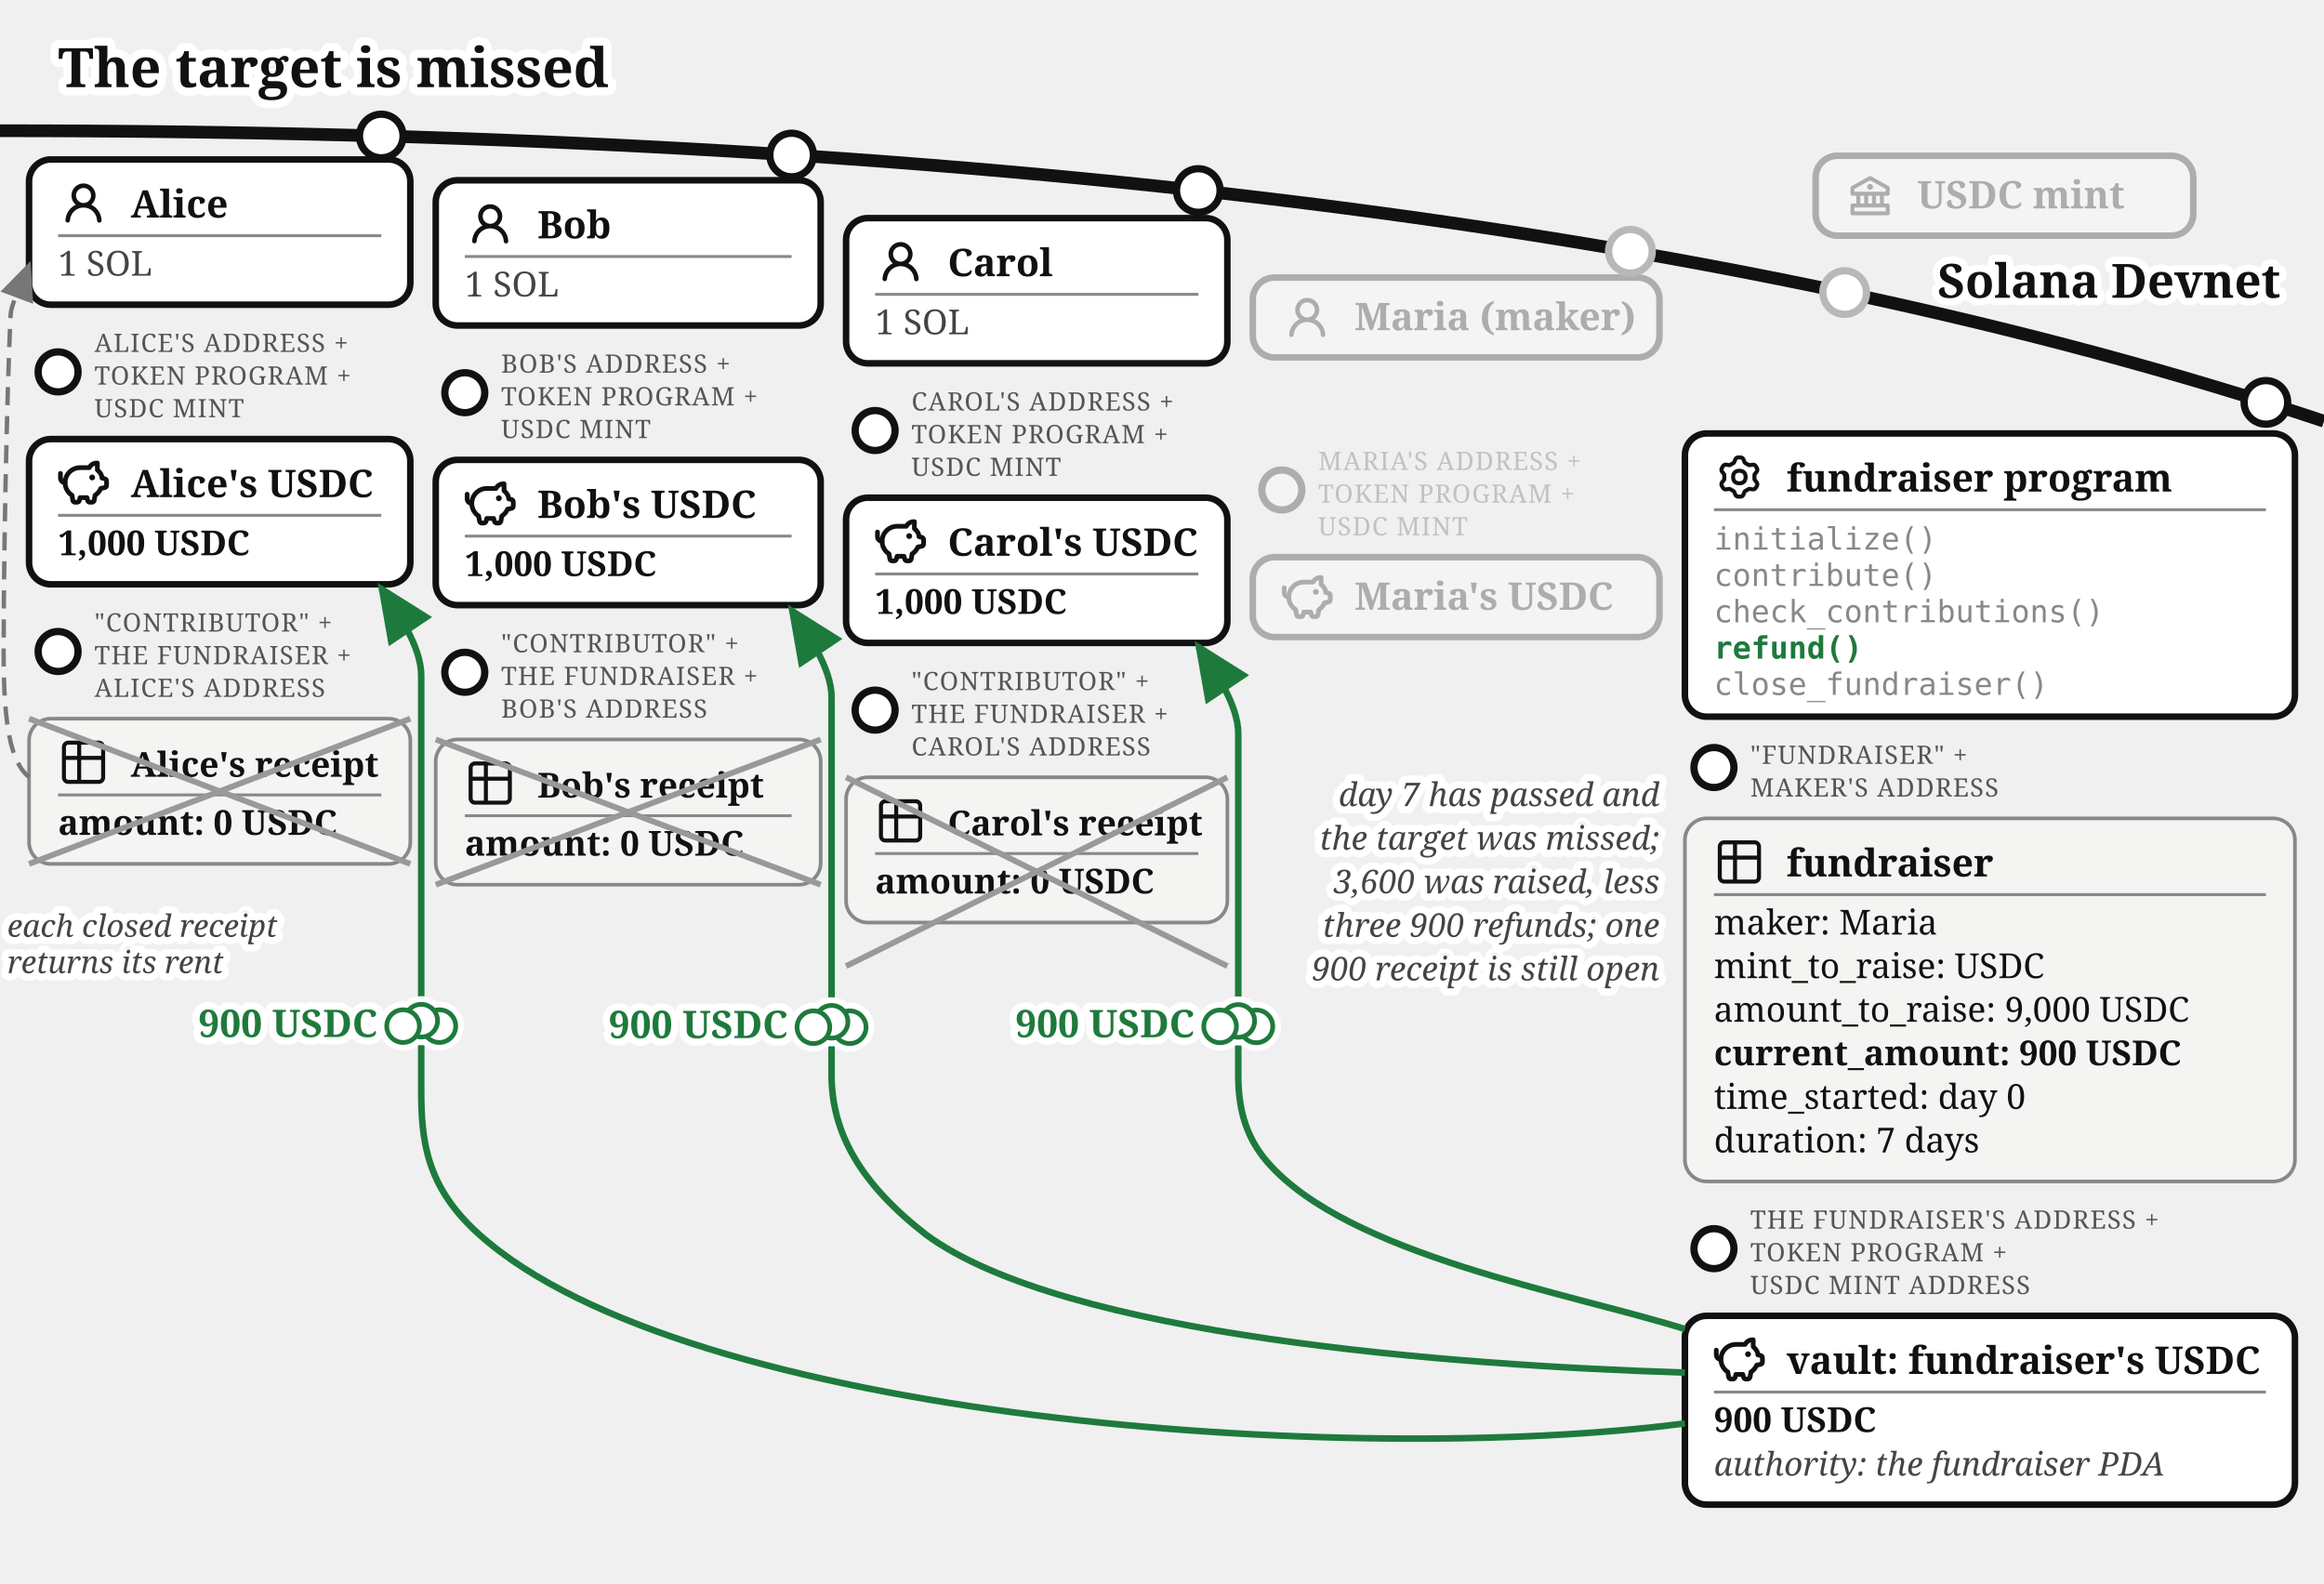
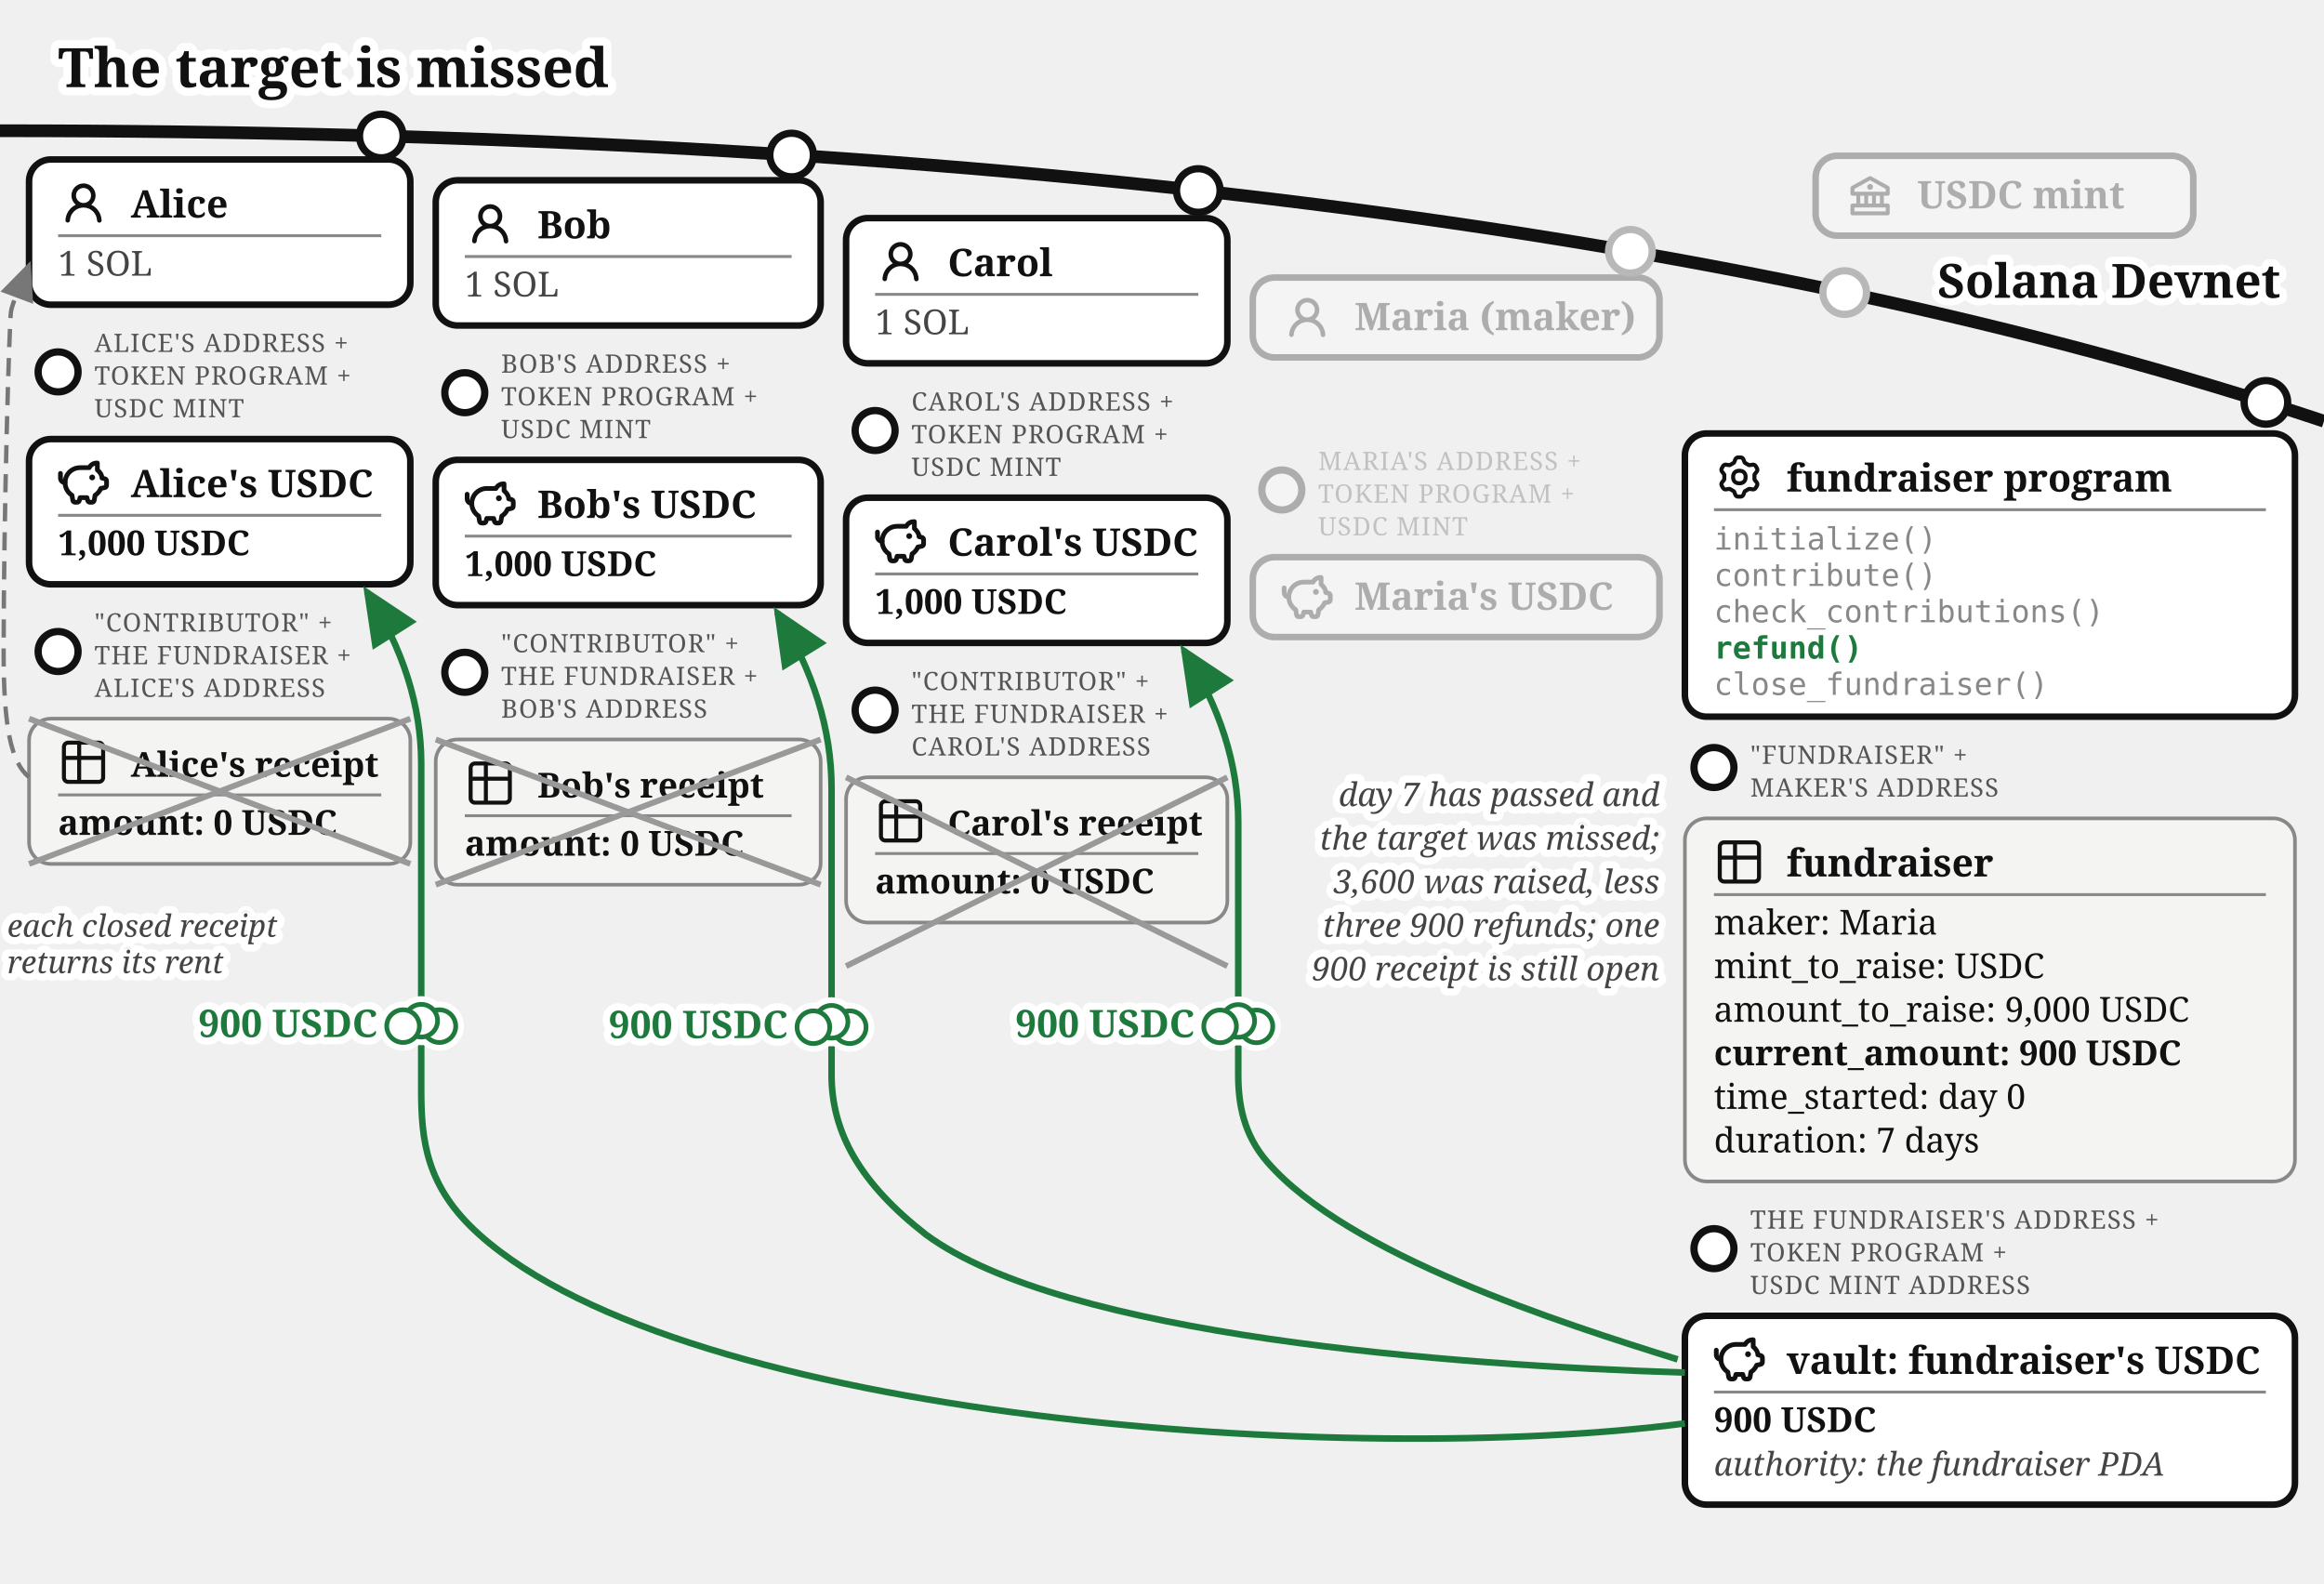
<svg xmlns="http://www.w3.org/2000/svg" viewBox="0 0 640 436" font-family="Gelasio, Georgia, serif" fill="#111">
  <text stroke="#fff" stroke-width="4.5" paint-order="stroke" stroke-linejoin="round" x="16" y="24" font-size="15" font-weight="bold">The target is missed</text>
  <defs>
    <marker id="fund-ref-a" markerWidth="9" markerHeight="8" refX="8" refY="4" orient="auto">
      <path d="M0,0 L9,4 L0,8 z" fill="#1e7a3c" />
    </marker>
    <marker id="fund-ref-g" markerWidth="9" markerHeight="8" refX="8" refY="4" orient="auto">
      <path d="M0,0 L9,4 L0,8 z" fill="#777" />
    </marker>
  </defs>
  <path d="M 0,36 Q 400,36 640,116" fill="none" stroke="#111" stroke-width="3.5" />
  <text stroke="#fff" stroke-width="4" paint-order="stroke" stroke-linejoin="round" x="628" y="82" font-size="13" font-weight="bold" fill="#111" text-anchor="end">Solana Devnet</text>
  <circle cx="508" cy="80.573" r="7" fill="#fff" />
  <g opacity="0.3">
    <circle cx="508" cy="80.573" r="6" fill="#fff" stroke="#111" stroke-width="2" />
    <rect x="500" y="42.893" width="104" height="22" rx="6" fill="#fff" stroke="#111" stroke-width="1.8" />
    <g transform="translate(508,46.8932)">
      <g transform="translate(0.52,0.519) scale(0.54)" fill="#111">
        <path d="m21.49 7.13l-9-5a.99.99 0 0 0-.97 0l-9.01 5C2.19 7.31 2 7.64 2 8v3c0 .55.45 1 1 1h2v4H3c-.55 0-1 .45-1 1v4c0 .55.45 1 1 1h18c.55 0 1-.45 1-1v-4c0-.55-.45-1-1-1h-2v-4h2c.55 0 1-.45 1-1V8a1 1 0 0 0-.51-.87M7 12h2v4H7zm6 0v4h-2v-4zm7 6v2H4v-2zm-3-2h-2v-4h2zm3-6H4V8.59l8-4.44l8 4.44z" />
        <path d="M12 6a1.5 1.5 0 1 0 0 3a1.5 1.5 0 1 0 0-3" />
      </g>
    </g>
    <text x="528" y="57.39" font-size="10.5" font-weight="bold">USDC mint</text>
  </g>
  <g>
    <circle cx="105" cy="37.456" r="6" fill="#fff" stroke="#111" stroke-width="2" />
    <rect x="8" y="43.917" width="105" height="40" rx="6" fill="#fff" stroke="#111" stroke-width="1.8" />
    <g transform="translate(16,48.9168)">
      <g transform="translate(0.36,0.767) scale(0.8301)" fill="#111">
        <path d="M10.561 8.073a6 6 0 0 1 3.432 5.142a.75.75 0 1 1-1.498.07a4.5 4.5 0 0 0-8.99 0a.75.75 0 0 1-1.498-.07a6 6 0 0 1 3.431-5.142a3.999 3.999 0 1 1 5.123 0M10.5 5a2.5 2.5 0 1 0-5 0a2.5 2.5 0 0 0 5 0" />
      </g>
    </g>
    <text x="36" y="59.917" font-size="10.5" font-weight="bold">Alice</text>
    <line x1="16" y1="64.917" x2="105" y2="64.917" stroke="#888" stroke-width="0.8" />
    <text x="16" y="75.917" font-size="9.5" fill="#444">1 SOL</text>
  </g>
  <g>
    <circle cx="16" cy="102.417" r="5.5" fill="#fff" stroke="#111" stroke-width="2" />
    <text x="26" y="96.917" font-size="7" letter-spacing="0.3" fill="#555">ALICE'S ADDRESS +</text>
    <text x="26" y="105.917" font-size="7" letter-spacing="0.3" fill="#555">TOKEN PROGRAM +</text>
    <text x="26" y="114.917" font-size="7" letter-spacing="0.3" fill="#555">USDC MINT</text>
    <rect x="8" y="120.917" width="105" height="40" rx="6" fill="#fff" stroke="#111" stroke-width="1.8" />
    <g transform="translate(16,125.917)">
      <g transform="translate(-0.624,-0.624) scale(0.6353)" fill="none" stroke="#111" stroke-linecap="round" stroke-linejoin="round" stroke-width="2.047">
        <path d="M14.5 5.5h-4A6.5 6.5 0 0 0 7 17.478l.288 1.738c.07.423.105.635.202.798a1 1 0 0 0 .49.416c.178.07.392.07.822.07c.397 0 .596 0 .764-.062a1 1 0 0 0 .479-.374c.1-.148.15-.34.246-.727l.209-.837h3l.21.837c.096.386.144.58.245.727a1 1 0 0 0 .479.374c.168.062.367.062.764.062c.43 0 .644 0 .821-.07a1 1 0 0 0 .49-.416c.098-.163.133-.375.203-.798L17 17.478a6.5 6.5 0 0 0 2.502-2.978l.89-.178c.77-.154 1.155-.231 1.381-.508c.227-.276.227-.669.227-1.453v-.3c0-.75 0-1.124-.212-1.396c-.212-.27-.575-.362-1.303-.544L20 10c0-1.5-1.167-2.833-2-3.5v-3h-.264c-1.37 0-2.623.774-3.236 2" />
        <path d="M15.875 9.75h-.125m.25 0a.25.25 0 1 1-.5 0a.25.25 0 0 1 .5 0M2 8v2a2 2 0 0 0 2 2" />
      </g>
    </g>
    <text x="36" y="136.917" font-size="10.5" font-weight="bold">Alice's USDC</text>
    <line x1="16" y1="141.917" x2="105" y2="141.917" stroke="#888" stroke-width="0.8" />
    <text x="16" y="152.917" font-size="9.5" font-weight="bold">1,000 USDC</text>
  </g>
  <g>
    <circle cx="16" cy="179.417" r="5.5" fill="#fff" stroke="#111" stroke-width="2" />
    <text x="26" y="173.917" font-size="7" letter-spacing="0.3" fill="#555">"CONTRIBUTOR" +</text>
    <text x="26" y="182.917" font-size="7" letter-spacing="0.3" fill="#555">THE FUNDRAISER +</text>
    <text x="26" y="191.917" font-size="7" letter-spacing="0.3" fill="#555">ALICE'S ADDRESS</text>
    <rect x="8" y="197.917" width="105" height="40" rx="6" fill="#f4f4f2" stroke="#888" />
    <g transform="translate(16,202.917)">
      <g transform="translate(-0.195,-0.195) scale(0.6)" fill="none" stroke="#111" stroke-linecap="round" stroke-linejoin="round" stroke-width="1.843">
        <path d="M3 5a2 2 0 0 1 2-2h14a2 2 0 0 1 2 2v14a2 2 0 0 1-2 2H5a2 2 0 0 1-2-2zm0 5h18M10 3v18" />
      </g>
    </g>
    <text x="36" y="213.917" font-size="9.5" font-weight="bold">Alice's receipt</text>
    <line x1="16" y1="218.917" x2="105" y2="218.917" stroke="#888" stroke-width="0.8" />
    <text x="16" y="229.917" font-size="9.5" font-weight="bold">amount: 0 USDC</text>
    <line x1="8" y1="197.917" x2="113" y2="237.917" stroke="#999" stroke-width="1.6" />
    <line x1="113" y1="197.917" x2="8" y2="237.917" stroke="#999" stroke-width="1.6" />
  </g>
  <g>
    <circle cx="218" cy="42.692" r="6" fill="#fff" stroke="#111" stroke-width="2" />
    <rect x="120" y="49.644" width="106" height="40" rx="6" fill="#fff" stroke="#111" stroke-width="1.8" />
    <g transform="translate(128,54.6439)">
      <g transform="translate(0.36,0.767) scale(0.8301)" fill="#111">
        <path d="M10.561 8.073a6 6 0 0 1 3.432 5.142a.75.75 0 1 1-1.498.07a4.5 4.5 0 0 0-8.99 0a.75.75 0 0 1-1.498-.07a6 6 0 0 1 3.431-5.142a3.999 3.999 0 1 1 5.123 0M10.5 5a2.5 2.5 0 1 0-5 0a2.5 2.5 0 0 0 5 0" />
      </g>
    </g>
    <text x="148" y="65.644" font-size="10.5" font-weight="bold">Bob</text>
    <line x1="128" y1="70.644" x2="218" y2="70.644" stroke="#888" stroke-width="0.8" />
    <text x="128" y="81.644" font-size="9.5" fill="#444">1 SOL</text>
  </g>
  <g>
    <circle cx="128" cy="108.144" r="5.5" fill="#fff" stroke="#111" stroke-width="2" />
    <text x="138" y="102.644" font-size="7" letter-spacing="0.3" fill="#555">BOB'S ADDRESS +</text>
    <text x="138" y="111.644" font-size="7" letter-spacing="0.3" fill="#555">TOKEN PROGRAM +</text>
    <text x="138" y="120.644" font-size="7" letter-spacing="0.3" fill="#555">USDC MINT</text>
    <rect x="120" y="126.644" width="106" height="40" rx="6" fill="#fff" stroke="#111" stroke-width="1.8" />
    <g transform="translate(128,131.644)">
      <g transform="translate(-0.624,-0.624) scale(0.6353)" fill="none" stroke="#111" stroke-linecap="round" stroke-linejoin="round" stroke-width="2.047">
        <path d="M14.5 5.5h-4A6.5 6.5 0 0 0 7 17.478l.288 1.738c.07.423.105.635.202.798a1 1 0 0 0 .49.416c.178.07.392.07.822.07c.397 0 .596 0 .764-.062a1 1 0 0 0 .479-.374c.1-.148.15-.34.246-.727l.209-.837h3l.21.837c.096.386.144.58.245.727a1 1 0 0 0 .479.374c.168.062.367.062.764.062c.43 0 .644 0 .821-.07a1 1 0 0 0 .49-.416c.098-.163.133-.375.203-.798L17 17.478a6.5 6.5 0 0 0 2.502-2.978l.89-.178c.77-.154 1.155-.231 1.381-.508c.227-.276.227-.669.227-1.453v-.3c0-.75 0-1.124-.212-1.396c-.212-.27-.575-.362-1.303-.544L20 10c0-1.5-1.167-2.833-2-3.5v-3h-.264c-1.37 0-2.623.774-3.236 2" />
        <path d="M15.875 9.75h-.125m.25 0a.25.25 0 1 1-.5 0a.25.25 0 0 1 .5 0M2 8v2a2 2 0 0 0 2 2" />
      </g>
    </g>
    <text x="148" y="142.644" font-size="10.5" font-weight="bold">Bob's USDC</text>
    <line x1="128" y1="147.644" x2="218" y2="147.644" stroke="#888" stroke-width="0.8" />
    <text x="128" y="158.644" font-size="9.5" font-weight="bold">1,000 USDC</text>
  </g>
  <g>
    <circle cx="128" cy="185.144" r="5.5" fill="#fff" stroke="#111" stroke-width="2" />
    <text x="138" y="179.644" font-size="7" letter-spacing="0.3" fill="#555">"CONTRIBUTOR" +</text>
    <text x="138" y="188.644" font-size="7" letter-spacing="0.3" fill="#555">THE FUNDRAISER +</text>
    <text x="138" y="197.644" font-size="7" letter-spacing="0.3" fill="#555">BOB'S ADDRESS</text>
    <rect x="120" y="203.644" width="106" height="40" rx="6" fill="#f4f4f2" stroke="#888" />
    <g transform="translate(128,208.644)">
      <g transform="translate(-0.195,-0.195) scale(0.6)" fill="none" stroke="#111" stroke-linecap="round" stroke-linejoin="round" stroke-width="1.843">
        <path d="M3 5a2 2 0 0 1 2-2h14a2 2 0 0 1 2 2v14a2 2 0 0 1-2 2H5a2 2 0 0 1-2-2zm0 5h18M10 3v18" />
      </g>
    </g>
    <text x="148" y="219.644" font-size="9.5" font-weight="bold">Bob's receipt</text>
    <line x1="128" y1="224.644" x2="218" y2="224.644" stroke="#888" stroke-width="0.8" />
    <text x="128" y="235.644" font-size="9.5" font-weight="bold">amount: 0 USDC</text>
    <line x1="120" y1="203.644" x2="226" y2="243.644" stroke="#999" stroke-width="1.6" />
    <line x1="226" y1="203.644" x2="120" y2="243.644" stroke="#999" stroke-width="1.6" />
  </g>
  <g>
    <circle cx="330" cy="52.465" r="6" fill="#fff" stroke="#111" stroke-width="2" />
    <rect x="233" y="60.062" width="105" height="40" rx="6" fill="#fff" stroke="#111" stroke-width="1.8" />
    <g transform="translate(241,65.0617)">
      <g transform="translate(0.36,0.767) scale(0.8301)" fill="#111">
        <path d="M10.561 8.073a6 6 0 0 1 3.432 5.142a.75.75 0 1 1-1.498.07a4.5 4.5 0 0 0-8.99 0a.75.75 0 0 1-1.498-.07a6 6 0 0 1 3.431-5.142a3.999 3.999 0 1 1 5.123 0M10.5 5a2.5 2.5 0 1 0-5 0a2.5 2.5 0 0 0 5 0" />
      </g>
    </g>
    <text x="261" y="76.062" font-size="10.5" font-weight="bold">Carol</text>
    <line x1="241" y1="81.062" x2="330" y2="81.062" stroke="#888" stroke-width="0.8" />
    <text x="241" y="92.062" font-size="9.5" fill="#444">1 SOL</text>
  </g>
  <g>
    <circle cx="241" cy="118.562" r="5.5" fill="#fff" stroke="#111" stroke-width="2" />
    <text x="251" y="113.062" font-size="7" letter-spacing="0.3" fill="#555">CAROL'S ADDRESS +</text>
    <text x="251" y="122.062" font-size="7" letter-spacing="0.3" fill="#555">TOKEN PROGRAM +</text>
    <text x="251" y="131.062" font-size="7" letter-spacing="0.3" fill="#555">USDC MINT</text>
    <rect x="233" y="137.062" width="105" height="40" rx="6" fill="#fff" stroke="#111" stroke-width="1.8" />
    <g transform="translate(241,142.062)">
      <g transform="translate(-0.624,-0.624) scale(0.6353)" fill="none" stroke="#111" stroke-linecap="round" stroke-linejoin="round" stroke-width="2.047">
        <path d="M14.5 5.5h-4A6.5 6.5 0 0 0 7 17.478l.288 1.738c.07.423.105.635.202.798a1 1 0 0 0 .49.416c.178.07.392.07.822.07c.397 0 .596 0 .764-.062a1 1 0 0 0 .479-.374c.1-.148.15-.34.246-.727l.209-.837h3l.21.837c.096.386.144.58.245.727a1 1 0 0 0 .479.374c.168.062.367.062.764.062c.43 0 .644 0 .821-.07a1 1 0 0 0 .49-.416c.098-.163.133-.375.203-.798L17 17.478a6.5 6.5 0 0 0 2.502-2.978l.89-.178c.77-.154 1.155-.231 1.381-.508c.227-.276.227-.669.227-1.453v-.3c0-.75 0-1.124-.212-1.396c-.212-.27-.575-.362-1.303-.544L20 10c0-1.5-1.167-2.833-2-3.5v-3h-.264c-1.37 0-2.623.774-3.236 2" />
        <path d="M15.875 9.75h-.125m.25 0a.25.25 0 1 1-.5 0a.25.25 0 0 1 .5 0M2 8v2a2 2 0 0 0 2 2" />
      </g>
    </g>
    <text x="261" y="153.062" font-size="10.5" font-weight="bold">Carol's USDC</text>
    <line x1="241" y1="158.062" x2="330" y2="158.062" stroke="#888" stroke-width="0.8" />
    <text x="241" y="169.062" font-size="9.5" font-weight="bold">1,000 USDC</text>
  </g>
  <g>
    <circle cx="241" cy="195.562" r="5.5" fill="#fff" stroke="#111" stroke-width="2" />
    <text x="251" y="190.062" font-size="7" letter-spacing="0.3" fill="#555">"CONTRIBUTOR" +</text>
    <text x="251" y="199.062" font-size="7" letter-spacing="0.3" fill="#555">THE FUNDRAISER +</text>
    <text x="251" y="208.062" font-size="7" letter-spacing="0.3" fill="#555">CAROL'S ADDRESS</text>
    <rect x="233" y="214.062" width="105" height="40" rx="6" fill="#f4f4f2" stroke="#888" />
    <g transform="translate(241,219.062)">
      <g transform="translate(-0.195,-0.195) scale(0.6)" fill="none" stroke="#111" stroke-linecap="round" stroke-linejoin="round" stroke-width="1.843">
        <path d="M3 5a2 2 0 0 1 2-2h14a2 2 0 0 1 2 2v14a2 2 0 0 1-2 2H5a2 2 0 0 1-2-2zm0 5h18M10 3v18" />
      </g>
    </g>
    <text x="261" y="230.062" font-size="9.5" font-weight="bold">Carol's receipt</text>
    <line x1="241" y1="235.062" x2="330" y2="235.062" stroke="#888" stroke-width="0.8" />
    <text x="241" y="246.062" font-size="9.5" font-weight="bold">amount: 0 USDC</text>
    <line x1="233" y1="214.062" x2="338" y2="266.062" stroke="#999" stroke-width="1.6" />
    <line x1="338" y1="214.062" x2="233" y2="266.062" stroke="#999" stroke-width="1.6" />
  </g>
  <circle cx="449" cy="69.206" r="7" fill="#fff" />
  <g opacity="0.3">
    <circle cx="449" cy="69.206" r="6" fill="#fff" stroke="#111" stroke-width="2" />
    <rect x="345" y="76.436" width="112" height="22" rx="6" fill="#fff" stroke="#111" stroke-width="1.8" />
    <g transform="translate(353,80.4364)">
      <g transform="translate(0.36,0.767) scale(0.8301)" fill="#111">
        <path d="M10.561 8.073a6 6 0 0 1 3.432 5.142a.75.75 0 1 1-1.498.07a4.5 4.5 0 0 0-8.99 0a.75.75 0 0 1-1.498-.07a6 6 0 0 1 3.431-5.142a3.999 3.999 0 1 1 5.123 0M10.5 5a2.5 2.5 0 1 0-5 0a2.5 2.5 0 0 0 5 0" />
      </g>
    </g>
    <text x="373" y="90.94" font-size="10.5" font-weight="bold">Maria (maker)</text>
  </g>
  <g opacity="0.3">
    <circle cx="353" cy="134.936" r="5.5" fill="#fff" stroke="#111" stroke-width="2" />
    <text x="363" y="129.436" font-size="7" letter-spacing="0.3" fill="#555">MARIA'S ADDRESS +</text>
    <text x="363" y="138.436" font-size="7" letter-spacing="0.3" fill="#555">TOKEN PROGRAM +</text>
    <text x="363" y="147.436" font-size="7" letter-spacing="0.3" fill="#555">USDC MINT</text>
    <rect x="345" y="153.436" width="112" height="22" rx="6" fill="#fff" stroke="#111" stroke-width="1.8" />
    <g transform="translate(353,157.436)">
      <g transform="translate(-0.624,-0.624) scale(0.6353)" fill="none" stroke="#111" stroke-linecap="round" stroke-linejoin="round" stroke-width="2.047">
        <path d="M14.5 5.5h-4A6.5 6.5 0 0 0 7 17.478l.288 1.738c.07.423.105.635.202.798a1 1 0 0 0 .49.416c.178.07.392.07.822.07c.397 0 .596 0 .764-.062a1 1 0 0 0 .479-.374c.1-.148.15-.34.246-.727l.209-.837h3l.21.837c.096.386.144.58.245.727a1 1 0 0 0 .479.374c.168.062.367.062.764.062c.43 0 .644 0 .821-.07a1 1 0 0 0 .49-.416c.098-.163.133-.375.203-.798L17 17.478a6.5 6.5 0 0 0 2.502-2.978l.89-.178c.77-.154 1.155-.231 1.381-.508c.227-.276.227-.669.227-1.453v-.3c0-.75 0-1.124-.212-1.396c-.212-.27-.575-.362-1.303-.544L20 10c0-1.5-1.167-2.833-2-3.5v-3h-.264c-1.37 0-2.623.774-3.236 2" />
        <path d="M15.875 9.75h-.125m.25 0a.25.25 0 1 1-.5 0a.25.25 0 0 1 .5 0M2 8v2a2 2 0 0 0 2 2" />
      </g>
    </g>
    <text x="373" y="167.94" font-size="10.5" font-weight="bold">Maria's USDC</text>
  </g>
  <g>
    <circle cx="624" cy="110.812" r="6" fill="#fff" stroke="#111" stroke-width="2" />
    <rect x="464" y="119.37" width="168" height="78" rx="6" fill="#fff" stroke="#111" stroke-width="1.8" />
    <g transform="translate(472,124.37)">
      <g transform="translate(0.951,0.952) scale(0.864)" fill="none" stroke="#111" stroke-linecap="round" stroke-linejoin="round" stroke-width="1.28">
        <path d="M11.808 7.727c0 .05.017.1.048.14l.667.84a.96.96 0 0 1 .082 1.08l-.392.676a.96.96 0 0 1-.975.47l-1.063-.16a.23.23 0 0 0-.145.027l-1.26.727a.23.23 0 0 0-.096.112l-.392 1a.96.96 0 0 1-.893.611h-.782a.96.96 0 0 1-.893-.61l-.392-1a.23.23 0 0 0-.096-.113L3.967 10.8a.23.23 0 0 0-.145-.028l-1.063.162a.96.96 0 0 1-.976-.47l-.39-.677a.96.96 0 0 1 .08-1.08l.67-.84a.22.22 0 0 0 .05-.14V6.273c0-.05-.018-.1-.05-.14l-.67-.84a.96.96 0 0 1-.08-1.08l.39-.676a.96.96 0 0 1 .976-.47l1.06.16a.23.23 0 0 0 .145-.027l1.262-.73a.23.23 0 0 0 .096-.113l.394-.996A.96.96 0 0 1 6.61.75h.784a.96.96 0 0 1 .893.61l.392.997q.028.075.096.116l1.26.727a.23.23 0 0 0 .145.028l1.062-.162a.96.96 0 0 1 .976.47l.391.677a.96.96 0 0 1-.081 1.08l-.67.84a.22.22 0 0 0-.049.14v1.454Z" />
        <path d="M7 8.996c1.277 0 1.996-.719 1.996-1.996S8.277 5.004 7 5.004S5.004 5.723 5.004 7S5.723 8.996 7 8.996" />
      </g>
    </g>
    <text x="492" y="135.37" font-size="10.5" font-weight="bold">fundraiser program</text>
    <line x1="472" y1="140.37" x2="624" y2="140.37" stroke="#888" stroke-width="0.8" />
    <text x="472" y="151.37" font-size="8.5" font-family="'DejaVu Sans Mono', Menlo, monospace" fill="#888">initialize()</text>
    <text x="472" y="161.37" font-size="8.5" font-family="'DejaVu Sans Mono', Menlo, monospace" fill="#888">contribute()</text>
    <text x="472" y="171.37" font-size="8.5" font-family="'DejaVu Sans Mono', Menlo, monospace" fill="#888">check_contributions()</text>
    <text x="472" y="181.37" font-size="8.5" font-family="'DejaVu Sans Mono', Menlo, monospace" font-weight="bold" fill="#1e7a3c">refund()</text>
    <text x="472" y="191.37" font-size="8.5" font-family="'DejaVu Sans Mono', Menlo, monospace" fill="#888">close_fundraiser()</text>
  </g>
  <g>
    <circle cx="472" cy="211.37" r="5.5" fill="#fff" stroke="#111" stroke-width="2" />
    <text x="482" y="210.37" font-size="7" letter-spacing="0.3" fill="#555">"FUNDRAISER" +</text>
    <text x="482" y="219.37" font-size="7" letter-spacing="0.3" fill="#555">MAKER'S ADDRESS</text>
    <rect x="464" y="225.37" width="168" height="100" rx="6" fill="#f4f4f2" stroke="#888" />
    <g transform="translate(472,230.37)">
      <g transform="translate(-0.195,-0.195) scale(0.6)" fill="none" stroke="#111" stroke-linecap="round" stroke-linejoin="round" stroke-width="1.843">
        <path d="M3 5a2 2 0 0 1 2-2h14a2 2 0 0 1 2 2v14a2 2 0 0 1-2 2H5a2 2 0 0 1-2-2zm0 5h18M10 3v18" />
      </g>
    </g>
    <text x="492" y="241.37" font-size="10.5" font-weight="bold">fundraiser</text>
    <line x1="472" y1="246.37" x2="624" y2="246.37" stroke="#888" stroke-width="0.8" />
    <text x="472" y="257.37" font-size="9.5">maker: Maria</text>
    <text x="472" y="269.37" font-size="9.5">mint_to_raise: USDC</text>
    <text x="472" y="281.37" font-size="9.5">amount_to_raise: 9,000 USDC</text>
    <text x="472" y="293.37" font-size="9.5" font-weight="bold">current_amount: 900 USDC</text>
    <text x="472" y="305.37" font-size="9.5">time_started: day 0</text>
    <text x="472" y="317.37" font-size="9.5">duration: 7 days</text>
  </g>
  <g>
    <circle cx="472" cy="343.87" r="5.5" fill="#fff" stroke="#111" stroke-width="2" />
    <text x="482" y="338.37" font-size="7" letter-spacing="0.3" fill="#555">THE FUNDRAISER'S ADDRESS +</text>
    <text x="482" y="347.37" font-size="7" letter-spacing="0.3" fill="#555">TOKEN PROGRAM +</text>
    <text x="482" y="356.37" font-size="7" letter-spacing="0.3" fill="#555">USDC MINT ADDRESS</text>
    <rect x="464" y="362.37" width="168" height="52" rx="6" fill="#fff" stroke="#111" stroke-width="1.8" />
    <g transform="translate(472,367.37)">
      <g transform="translate(-0.624,-0.624) scale(0.6353)" fill="none" stroke="#111" stroke-linecap="round" stroke-linejoin="round" stroke-width="2.047">
        <path d="M14.5 5.5h-4A6.5 6.5 0 0 0 7 17.478l.288 1.738c.07.423.105.635.202.798a1 1 0 0 0 .49.416c.178.07.392.07.822.07c.397 0 .596 0 .764-.062a1 1 0 0 0 .479-.374c.1-.148.15-.34.246-.727l.209-.837h3l.21.837c.096.386.144.58.245.727a1 1 0 0 0 .479.374c.168.062.367.062.764.062c.43 0 .644 0 .821-.07a1 1 0 0 0 .49-.416c.098-.163.133-.375.203-.798L17 17.478a6.5 6.5 0 0 0 2.502-2.978l.89-.178c.77-.154 1.155-.231 1.381-.508c.227-.276.227-.669.227-1.453v-.3c0-.75 0-1.124-.212-1.396c-.212-.27-.575-.362-1.303-.544L20 10c0-1.5-1.167-2.833-2-3.5v-3h-.264c-1.37 0-2.623.774-3.236 2" />
        <path d="M15.875 9.75h-.125m.25 0a.25.25 0 1 1-.5 0a.25.25 0 0 1 .5 0M2 8v2a2 2 0 0 0 2 2" />
      </g>
    </g>
    <text x="492" y="378.37" font-size="10.5" font-weight="bold">vault: fundraiser's USDC</text>
    <line x1="472" y1="383.37" x2="624" y2="383.37" stroke="#888" stroke-width="0.8" />
    <text x="472" y="394.37" font-size="9.5" font-weight="bold">900 USDC</text>
    <text x="472" y="406.37" font-size="9" font-style="italic" fill="#444">authority: the fundraiser PDA</text>
  </g>
-   <path d="M 464,392 C 372,404 189.254,391.245 132,340 C 117.247,326.796 116,314 116,300 C 116,240 116,205 116,186 C 116,178 109.357,168.482 105,162" fill="none" stroke="#1e7a3c" stroke-width="1.8" marker-end="url(#fund-ref-a)" />
+   <path d="M 464,392 C 372,404 189.25,391.25 132,340 C 117.25,326.8 116,314 116,300 C 116,259.69 116,230.66 116,210.19 C 116,194.43 111,178.67 101,162.92" fill="none" stroke="#1e7a3c" stroke-width="1.8" marker-end="url(#fund-ref-a)" />
  <text text-anchor="end" stroke="#fff" stroke-width="4" paint-order="stroke" stroke-linejoin="round" x="104" y="285.59" font-size="10.5" font-weight="bold" fill="#1e7a3c">900 USDC</text>
-   <path d="M 464,378 C 400,376 293,368 255,340 C 237,326 229,312 229,296 C 229,250 229,215 229,192 C 229,184 222.357,174.482 218,168" fill="none" stroke="#1e7a3c" stroke-width="1.8" marker-end="url(#fund-ref-a)" />
+   <path d="M 464,378 C 400,376 293,368 255,340 C 237,326 229,312 229,296 C 229,264.38 229,237.95 229,217.05 C 229,200.91 224,184.78 214,168.64" fill="none" stroke="#1e7a3c" stroke-width="1.8" marker-end="url(#fund-ref-a)" />
  <text text-anchor="end" stroke="#fff" stroke-width="4" paint-order="stroke" stroke-linejoin="round" x="217" y="285.89" font-size="10.5" font-weight="bold" fill="#1e7a3c">900 USDC</text>
-   <path d="M 464,366 C 432,356 371.238,345.641 349,320 C 342.448,312.445 341,304 341,296 C 341,260 341,224 341,202 C 341,194 334.357,184.482 330,178" fill="none" stroke="#1e7a3c" stroke-width="1.8" marker-end="url(#fund-ref-a)" />
+   <path d="M 462,374.37 C 430,364.37 371.24,345.64 349,320 C 342.45,312.45 341,304 341,296 C 341,271.25 341,246.5 341,226.3 C 341,210.55 336,194.81 326,179.06" fill="none" stroke="#1e7a3c" stroke-width="1.8" marker-end="url(#fund-ref-a)" />
  <text text-anchor="end" stroke="#fff" stroke-width="4" paint-order="stroke" stroke-linejoin="round" x="329" y="285.66" font-size="10.5" font-weight="bold" fill="#1e7a3c">900 USDC</text>
  <path d="M 8,214 C 3,210 1,200 1,180 C 1,140 2.6,89 3,86 C 3.4,83 6.5,77 8,73" fill="none" stroke="#777" stroke-width="1.2" stroke-dasharray="5 3" marker-end="url(#fund-ref-g)" />
  <text stroke="#fff" stroke-width="4" paint-order="stroke" stroke-linejoin="round" x="2" y="258" font-size="8.5" font-style="italic" fill="#444" text-anchor="start">each closed receipt</text>
  <text stroke="#fff" stroke-width="4" paint-order="stroke" stroke-linejoin="round" x="2" y="268" font-size="8.5" font-style="italic" fill="#444" text-anchor="start">returns its rent</text>
  <text stroke="#fff" stroke-width="4" paint-order="stroke" stroke-linejoin="round" x="457" y="222" font-size="9" font-style="italic" fill="#444" text-anchor="end">day 7 has passed and</text>
  <text stroke="#fff" stroke-width="4" paint-order="stroke" stroke-linejoin="round" x="457" y="234" font-size="9" font-style="italic" fill="#444" text-anchor="end">the target was missed;</text>
  <text stroke="#fff" stroke-width="4" paint-order="stroke" stroke-linejoin="round" x="457" y="246" font-size="9" font-style="italic" fill="#444" text-anchor="end">3,600 was raised, less</text>
  <text stroke="#fff" stroke-width="4" paint-order="stroke" stroke-linejoin="round" x="457" y="258" font-size="9" font-style="italic" fill="#444" text-anchor="end">three 900 refunds; one</text>
  <text stroke="#fff" stroke-width="4" paint-order="stroke" stroke-linejoin="round" x="457" y="270" font-size="9" font-style="italic" fill="#444" text-anchor="end">900 receipt is still open</text>
  <g class="coin" transform="translate(116,281.09)" fill="#fff">
    <g stroke="#fff" stroke-width="4.5">
      <circle cx="5" cy="1.5" r="4.5" />
      <circle cx="0" cy="0" r="4.5" />
      <circle cx="-5" cy="1.5" r="4.5" />
    </g>
    <g stroke="#1e7a3c" stroke-width="1.3">
      <circle cx="5" cy="1.5" r="4.5" />
      <circle cx="0" cy="0" r="4.5" />
      <circle cx="-5" cy="1.5" r="4.5" />
    </g>
  </g>
  <g class="coin" transform="translate(229,281.39)" fill="#fff">
    <g stroke="#fff" stroke-width="4.5">
      <circle cx="5" cy="1.5" r="4.5" />
      <circle cx="0" cy="0" r="4.5" />
      <circle cx="-5" cy="1.5" r="4.5" />
    </g>
    <g stroke="#1e7a3c" stroke-width="1.3">
      <circle cx="5" cy="1.5" r="4.5" />
      <circle cx="0" cy="0" r="4.5" />
      <circle cx="-5" cy="1.5" r="4.5" />
    </g>
  </g>
  <g class="coin" transform="translate(341,281.16)" fill="#fff">
    <g stroke="#fff" stroke-width="4.5">
      <circle cx="5" cy="1.5" r="4.5" />
      <circle cx="0" cy="0" r="4.5" />
      <circle cx="-5" cy="1.5" r="4.5" />
    </g>
    <g stroke="#1e7a3c" stroke-width="1.3">
      <circle cx="5" cy="1.5" r="4.5" />
      <circle cx="0" cy="0" r="4.5" />
      <circle cx="-5" cy="1.5" r="4.5" />
    </g>
  </g>
</svg>
